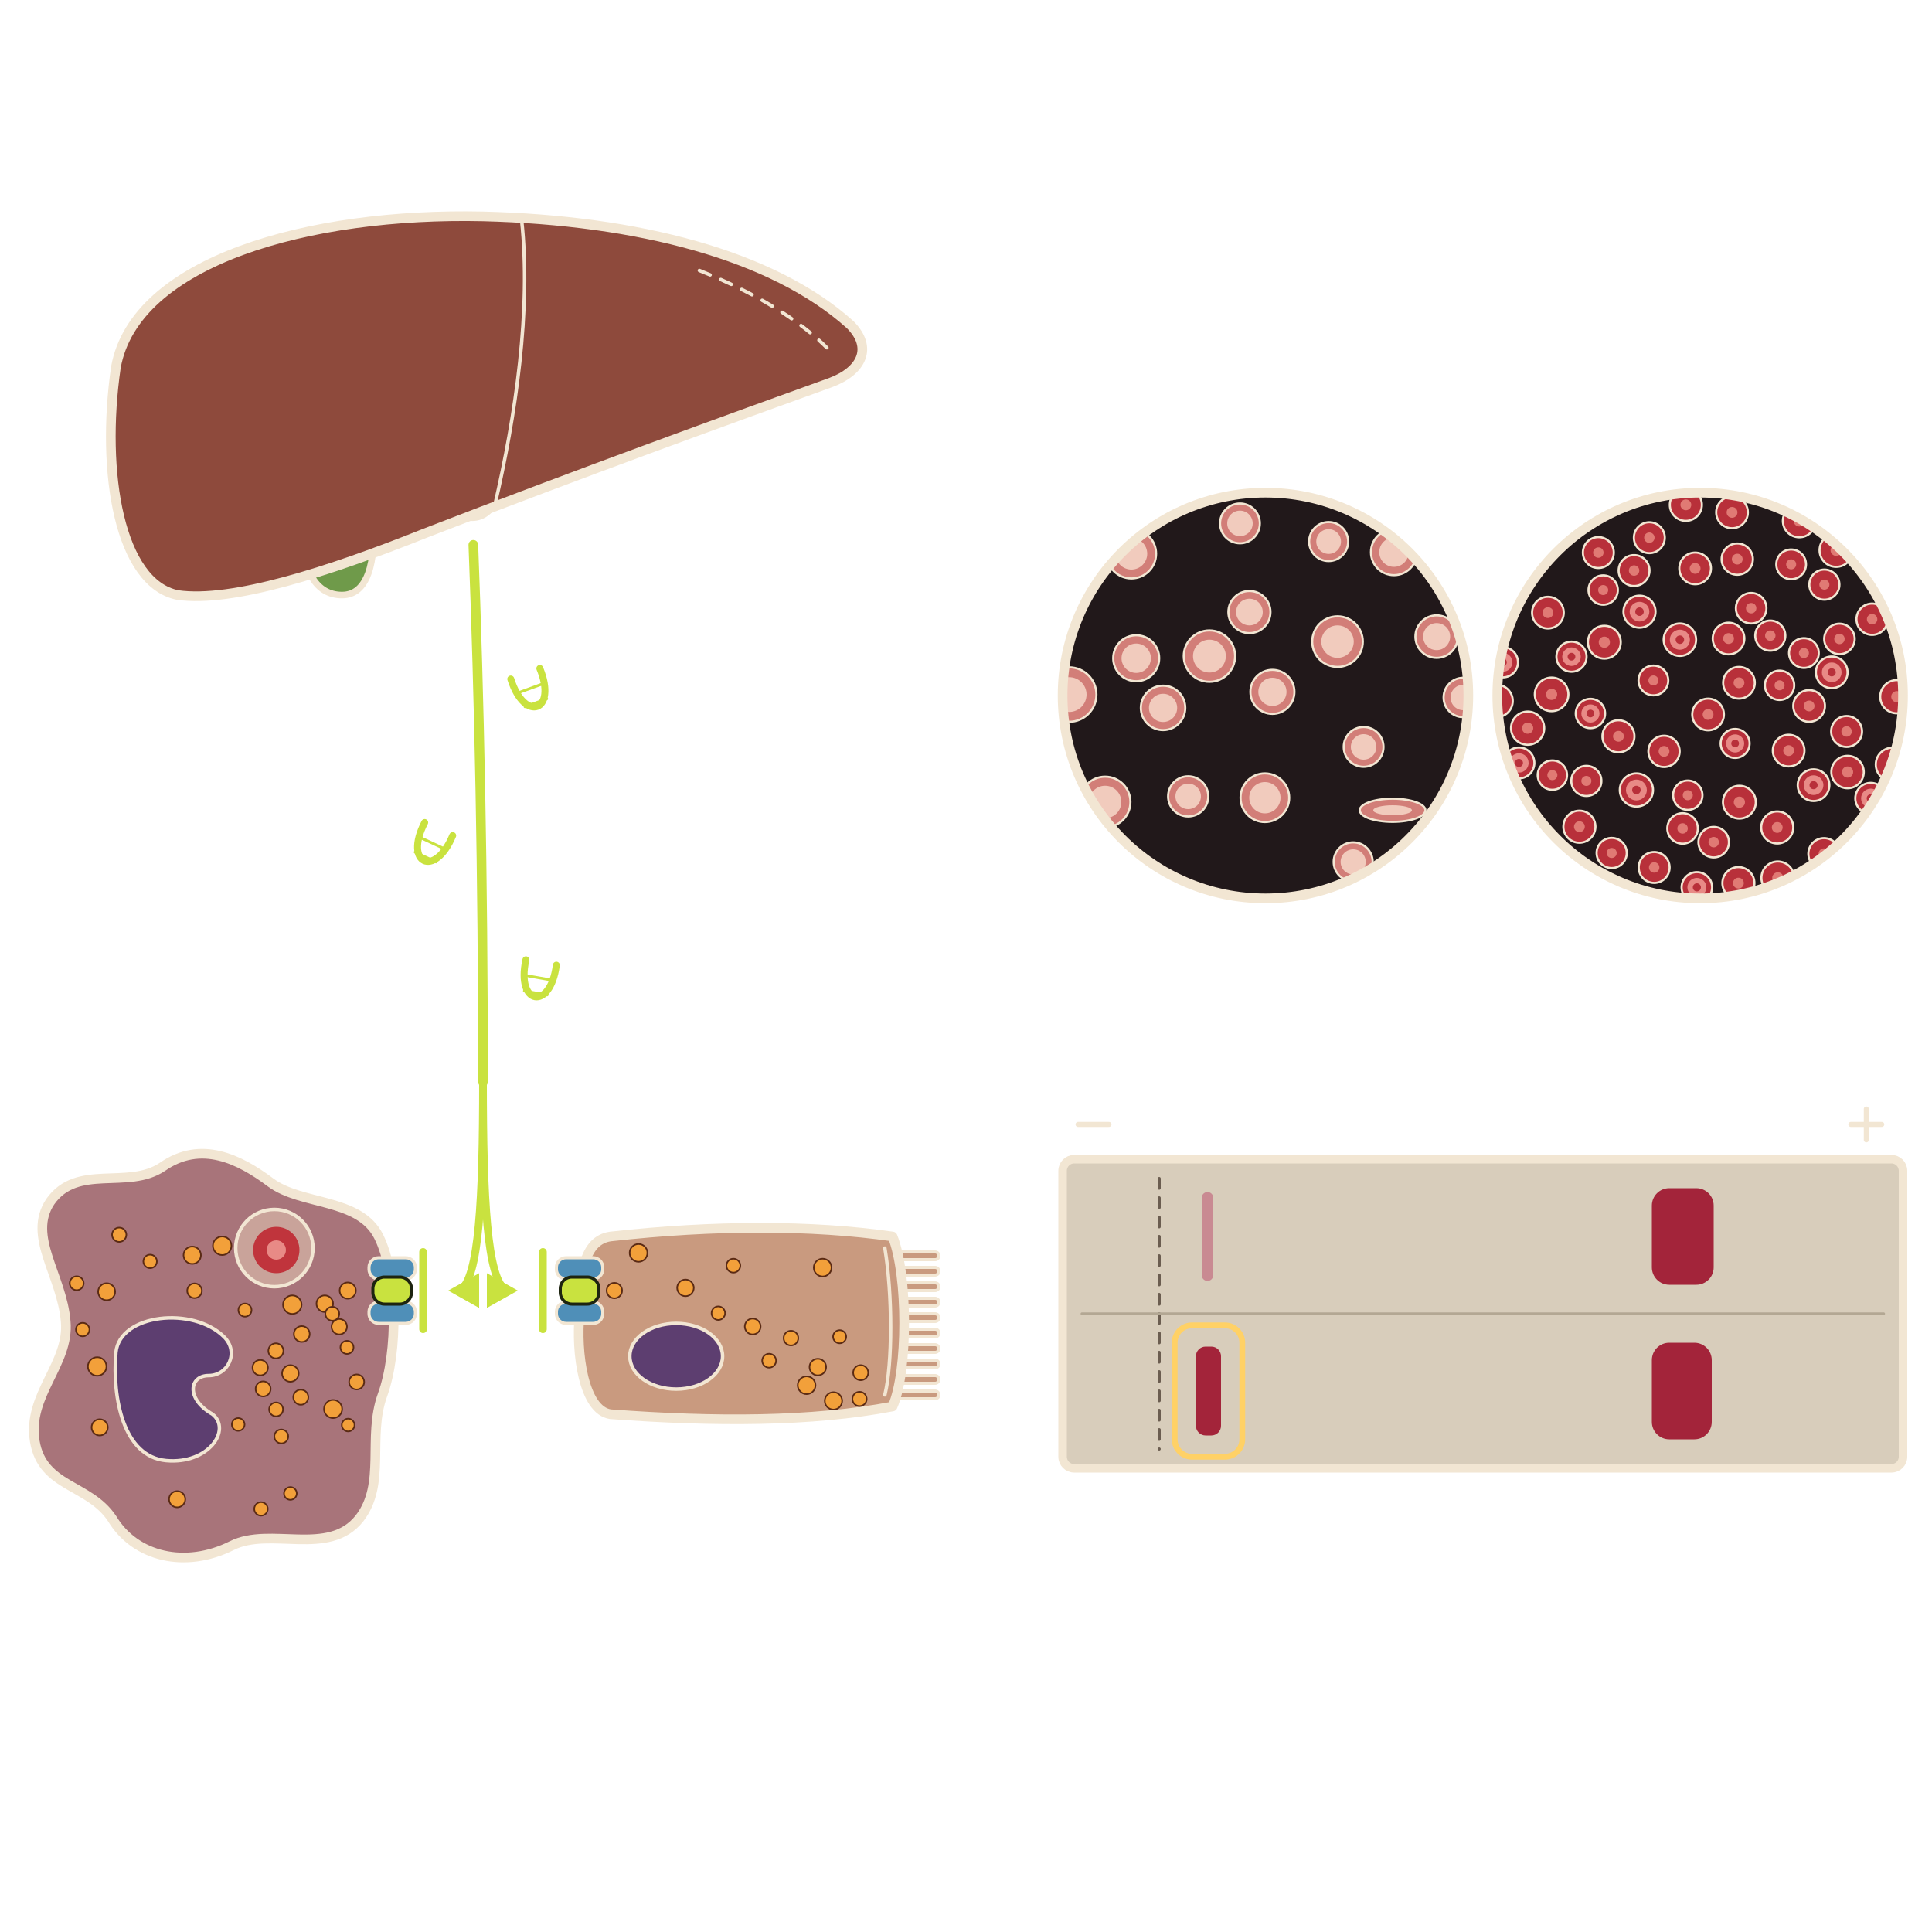
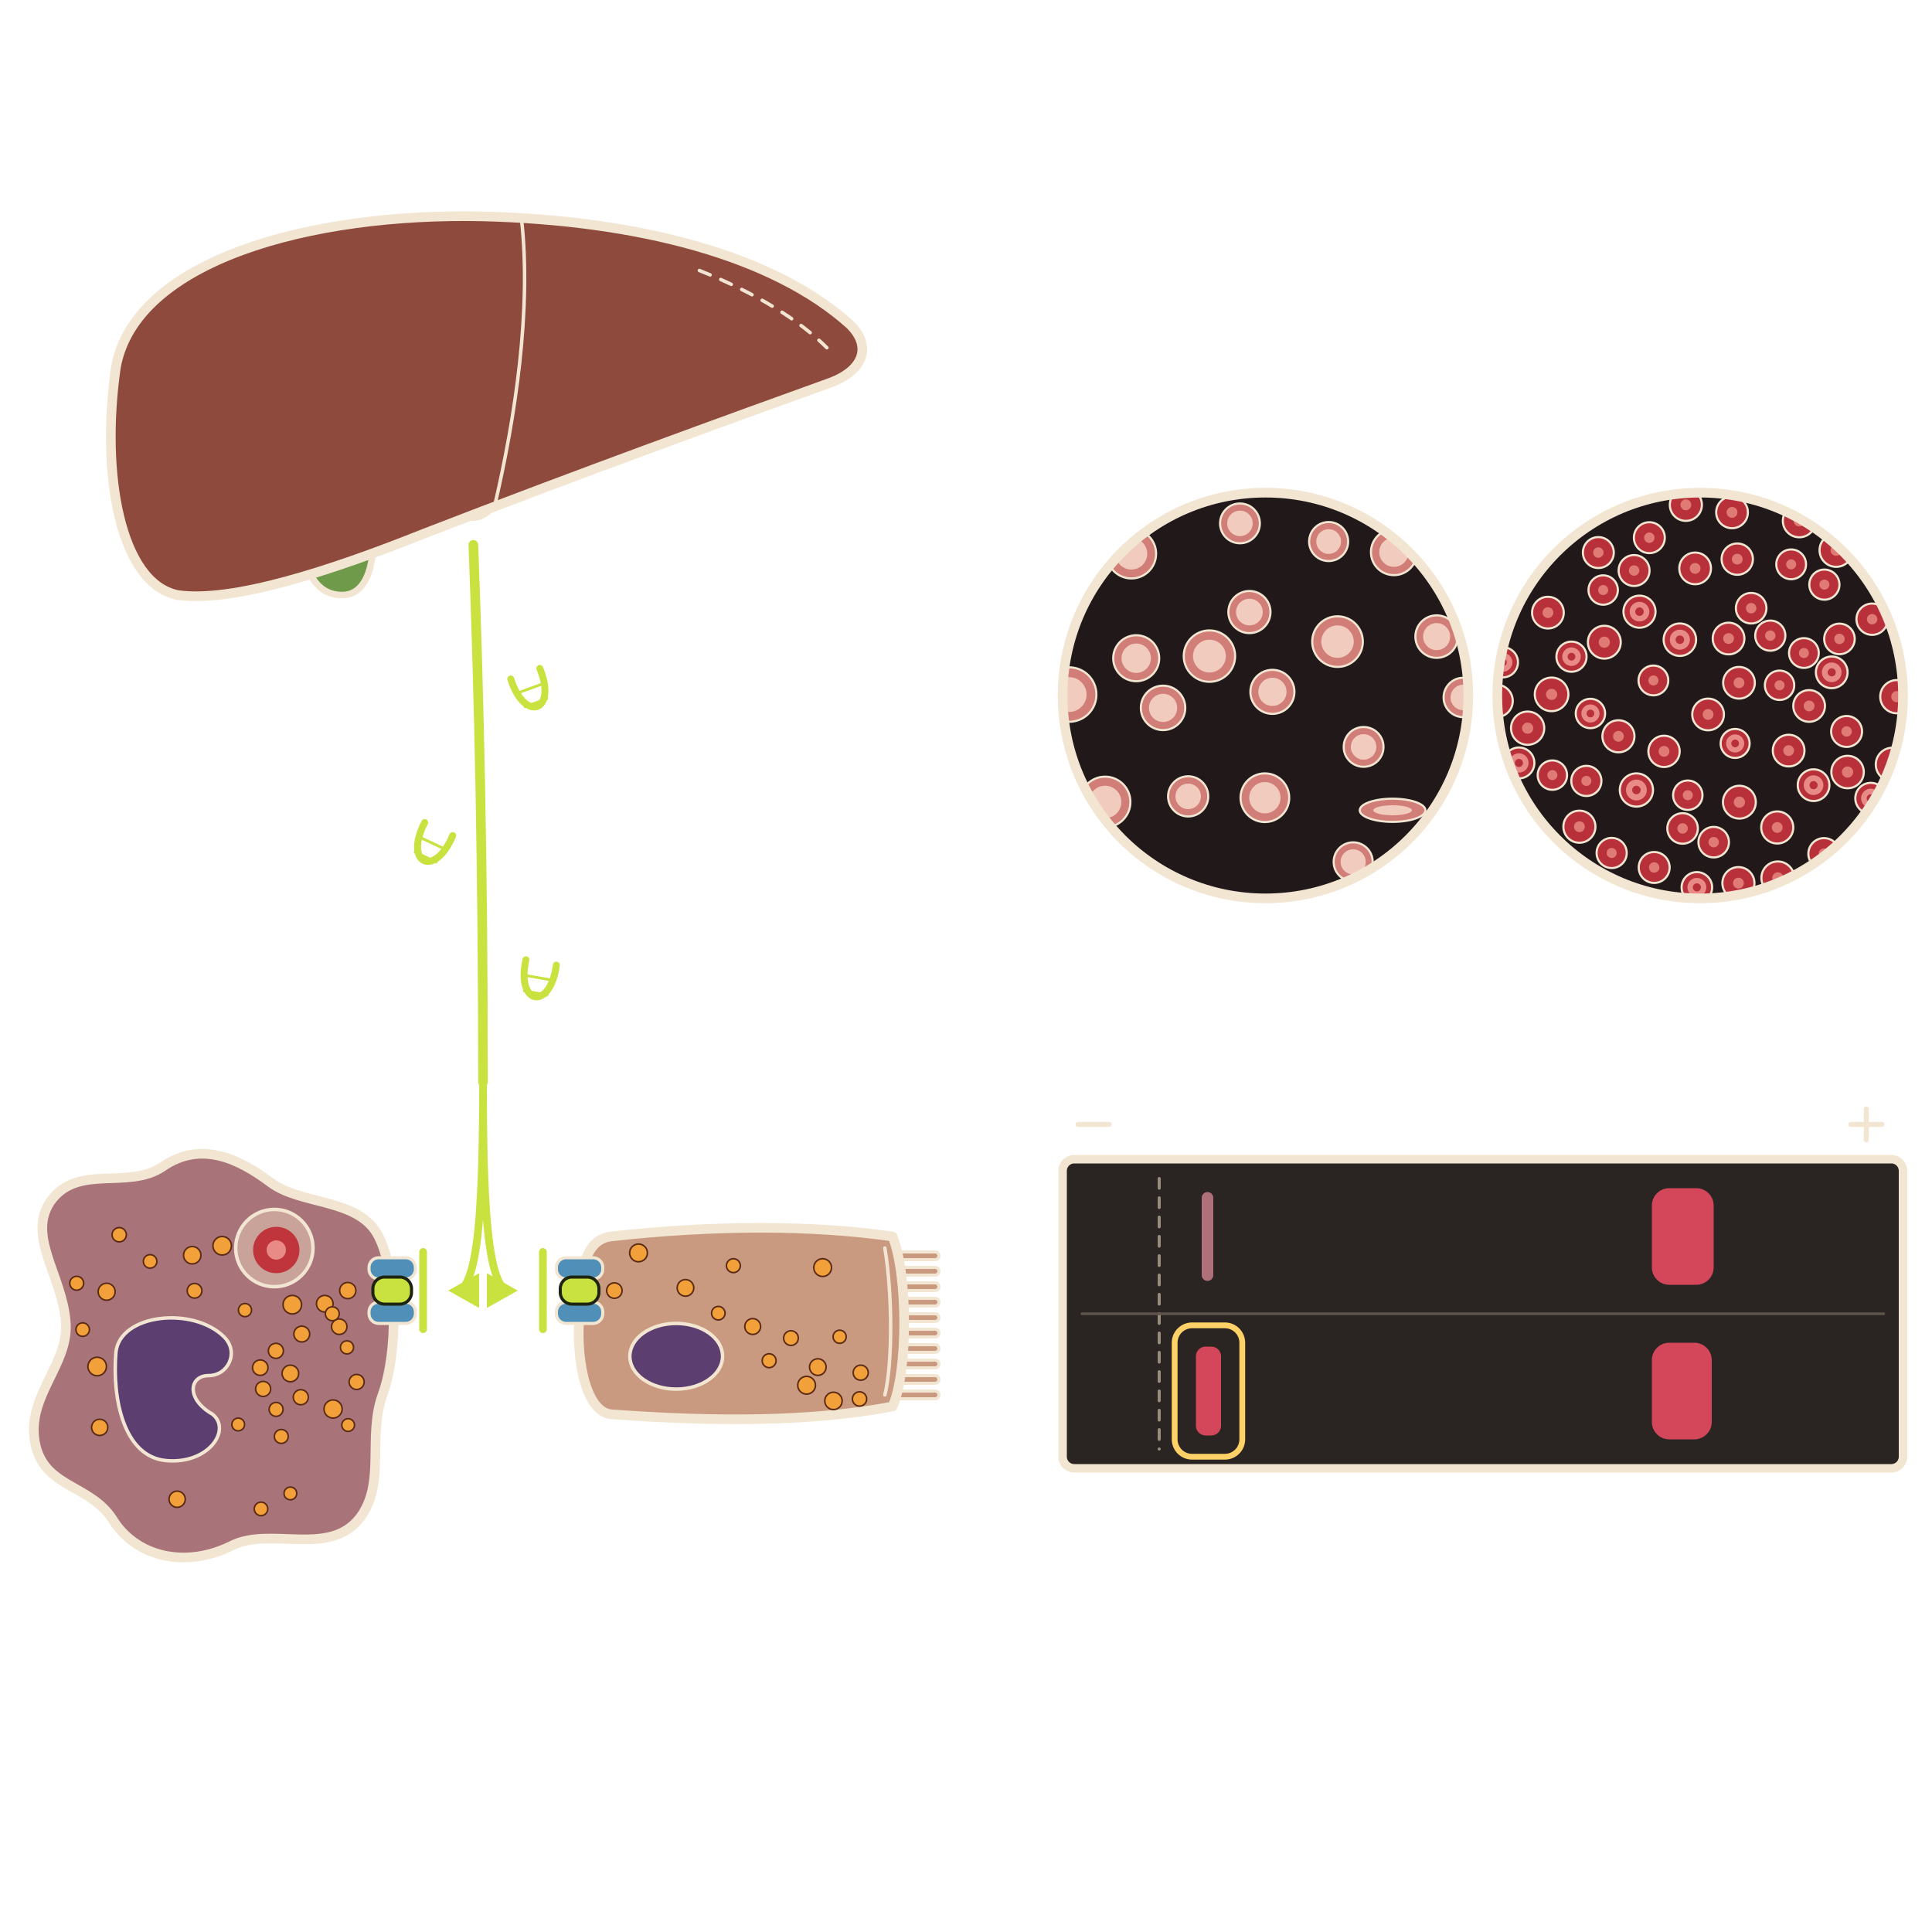
<svg xmlns="http://www.w3.org/2000/svg" viewBox="0 0 1000 1000">
  <defs>
    <clipPath id="cf-ida">
      <circle cx="655" cy="360" r="105" />
    </clipPath>
    <clipPath id="cf-thal">
      <circle cx="880" cy="360" r="105" />
    </clipPath>
  </defs>
  <g id="liver" stroke-linejoin="round" stroke-linecap="round">
    <path d="M156,272C156,296 164,308 177,308C190,308 195,292 193,266Z" fill="#6f9a4a" stroke="#f2e6d3" stroke-width="3.4" />
    <path d="M60,190C70,135 160,110 250,112C330,114 400,132 440,168C452,180 446,192 430,198C380,216 300,245 220,276C170,296 120,312 92,308C62,302 52,245 60,190Z" fill="#8e4a3c" stroke="#f2e6d3" stroke-width="5" />
    <path d="M270,114C275,160 267,215 256,262" fill="none" stroke="#f2e6d3" stroke-width="1.8" />
    <path d="M256,262C252,268 246,270 240,268" fill="none" stroke="#f2e6d3" stroke-width="1.8" />
    <path d="M362,140C392,152 414,166 428,180" fill="none" stroke="#f2e6d3" stroke-width="1.8" stroke-dasharray="6 6" />
  </g>
  <g id="macro" stroke-linejoin="round">
    <path d="M196,640C206,660 206,700 198,722C190,744 200,768 186,786C170,806 140,790 120,800C96,812 70,806 58,786C46,768 22,770 18,746C14,722 36,706 34,684C32,660 14,640 26,622C40,602 66,616 84,604C104,590 124,600 140,612C156,624 186,620 196,640Z" fill="#a8747a" stroke="#f2e6d3" stroke-width="5" />
    <path d="M60,700C62,680 100,676 116,692C124,700 118,712 108,712C98,712 96,724 110,732C120,740 108,758 86,756C64,754 58,724 60,700Z" fill="#5d3e70" stroke="#f2e6d3" stroke-width="1.8" />
    <circle cx="142" cy="646" r="20" fill="#c9a39a" stroke="#f2e6d3" stroke-width="1.8" />
    <circle cx="143" cy="647" r="12" fill="#c0343c" />
    <circle cx="143" cy="647" r="5" fill="#e88a86" />
    <g fill="#f2a03a" stroke="#5a2a14" stroke-width="0.8">
      <circle cx="77.7" cy="652.9" r="3.5" />
      <circle cx="150.3" cy="710.9" r="4.3" />
      <circle cx="142.9" cy="729.5" r="3.6" />
      <circle cx="142.8" cy="699.2" r="3.9" />
      <circle cx="50.3" cy="707.3" r="4.8" />
      <circle cx="136.2" cy="718.9" r="3.9" />
      <circle cx="168.1" cy="674.8" r="4.3" />
      <circle cx="55.2" cy="668.6" r="4.4" />
      <circle cx="100.7" cy="668.1" r="3.8" />
      <circle cx="184.6" cy="715.3" r="3.9" />
      <circle cx="150.3" cy="773" r="3.3" />
      <circle cx="39.7" cy="664.2" r="3.6" />
      <circle cx="99.5" cy="649.7" r="4.5" />
      <circle cx="115" cy="644.8" r="4.8" />
      <circle cx="179.6" cy="697.4" r="3.4" />
      <circle cx="172.4" cy="729.3" r="4.7" />
      <circle cx="134.7" cy="707.9" r="4" />
      <circle cx="126.8" cy="678.1" r="3.4" />
      <circle cx="42.8" cy="688.2" r="3.5" />
      <circle cx="91.7" cy="776" r="4.2" />
      <circle cx="135.1" cy="781" r="3.5" />
      <circle cx="123.3" cy="737.3" r="3.3" />
      <circle cx="145.6" cy="743.5" r="3.6" />
      <circle cx="51.6" cy="738.8" r="4.2" />
      <circle cx="156.2" cy="690.5" r="4.1" />
      <circle cx="175.6" cy="686.7" r="4" />
      <circle cx="151.3" cy="675.3" r="4.8" />
      <circle cx="180.2" cy="737.6" r="3.3" />
      <circle cx="155.7" cy="723.2" r="3.9" />
      <circle cx="61.7" cy="639.1" r="3.7" />
      <circle cx="180" cy="668" r="4.2" />
      <circle cx="172" cy="680" r="3.6" />
    </g>
    <g fill="#4f8fb8" stroke="#f2e6d3" stroke-width="1.6">
      <rect x="191" y="651" width="24" height="11" rx="5" />
      <rect x="191" y="674" width="24" height="11" rx="5" />
    </g>
  </g>
  <g id="gut" stroke-linejoin="round" stroke-linecap="round">
    <path d="M464,650L484,650M464,658L484,658M464,666L484,666M464,674L484,674M464,682L484,682M464,690L484,690M464,698L484,698M464,706L484,706M464,714L484,714M464,722L484,722" fill="none" stroke="#f2e6d3" stroke-width="5.6" />
    <path d="M464,650L484,650M464,658L484,658M464,666L484,666M464,674L484,674M464,682L484,682M464,690L484,690M464,698L484,698M464,706L484,706M464,714L484,714M464,722L484,722" fill="none" stroke="#c99a7f" stroke-width="2.4" />
    <path d="M316,640C370,634 420,634 462,640C470,660 470,710 462,728C420,736 370,736 316,732C302,730 298,700 300,680C300,660 302,642 316,640Z" fill="#c99a7f" stroke="#f2e6d3" stroke-width="5" />
    <path d="M458,646C462,670 462,706 458,722" fill="none" stroke="#f2e6d3" stroke-width="1.8" />
    <ellipse cx="350" cy="702" rx="24" ry="17" fill="#5d3e70" stroke="#f2e6d3" stroke-width="1.8" />
    <g fill="#f2a03a" stroke="#5a2a14" stroke-width="0.8">
      <circle cx="330.5" cy="648.5" r="4.6" />
      <circle cx="379.6" cy="655.1" r="3.6" />
      <circle cx="423.3" cy="707.6" r="4.3" />
      <circle cx="445.5" cy="710.5" r="3.9" />
      <circle cx="409.4" cy="692.6" r="3.8" />
      <circle cx="371.8" cy="679.7" r="3.5" />
      <circle cx="389.6" cy="686.6" r="4.1" />
      <circle cx="398.1" cy="704.3" r="3.6" />
      <circle cx="417.5" cy="717" r="4.6" />
      <circle cx="431.4" cy="725.1" r="4.5" />
      <circle cx="444.9" cy="724.1" r="3.7" />
      <circle cx="354.8" cy="666.6" r="4.3" />
      <circle cx="425.8" cy="656.1" r="4.6" />
      <circle cx="434.6" cy="691.9" r="3.4" />
      <circle cx="318" cy="668" r="4" />
    </g>
    <g fill="#4f8fb8" stroke="#f2e6d3" stroke-width="1.6">
      <rect x="288" y="651" width="24" height="11" rx="5" />
      <rect x="288" y="674" width="24" height="11" rx="5" />
    </g>
  </g>
  <g id="hep" stroke-linecap="round">
    <path d="M245,282C248,360 250,450 250,560" fill="none" stroke="#c9e23f" stroke-width="5" />
    <path d="M250,560C250,620 248,662 238,668M250,560C250,620 252,662 262,668" fill="none" stroke="#c9e23f" stroke-width="4" />
    <path d="M232,668L248,677L248,659Z" fill="#c9e23f" stroke="none" />
    <path d="M268,668L252,659L252,677Z" fill="#c9e23f" stroke="none" />
    <g transform="translate(276 360) rotate(-20)">
      <path d="M-8,-12C-9,12 9,12 8,-12" fill="none" stroke="#c9e23f" stroke-width="3.6" />
      <path d="M-7,-4L7,-4M-6,4L6,4" stroke="#c9e23f" stroke-width="1.4" />
    </g>
    <g transform="translate(222 440) rotate(25)">
      <path d="M-8,-12C-9,12 9,12 8,-12" fill="none" stroke="#c9e23f" stroke-width="3.6" />
      <path d="M-7,-4L7,-4M-6,4L6,4" stroke="#c9e23f" stroke-width="1.4" />
    </g>
    <g transform="translate(278 510) rotate(10)">
      <path d="M-8,-12C-9,12 9,12 8,-12" fill="none" stroke="#c9e23f" stroke-width="3.6" />
      <path d="M-7,-4L7,-4M-6,4L6,4" stroke="#c9e23f" stroke-width="1.4" />
    </g>
  </g>
  <g id="lock" stroke-linecap="round">
    <rect x="193" y="661" width="20" height="14" rx="6" fill="#c9e23f" stroke="#1d2410" stroke-width="1.6" />
    <path d="M219,648L219,688" stroke="#c9e23f" stroke-width="4" />
    <rect x="290" y="661" width="20" height="14" rx="6" fill="#c9e23f" stroke="#1d2410" stroke-width="1.6" />
    <path d="M281,648L281,688" stroke="#c9e23f" stroke-width="4" />
  </g>
  <g id="smear_ida">
    <circle cx="655" cy="360" r="105" fill="#21181a" />
    <g clip-path="url(#cf-ida)" stroke="#f2e6d3" stroke-width="1.1">
      <circle cx="658.6" cy="358.1" r="11.4" fill="#d27e78" />
      <circle cx="658.6" cy="358.1" r="7.3" fill="#f1cbbd" stroke="none" />
      <circle cx="692.3" cy="332.1" r="13.1" fill="#d27e78" />
      <circle cx="692.3" cy="332.1" r="8.4" fill="#f1cbbd" stroke="none" />
      <circle cx="743.6" cy="329.5" r="11" fill="#d27e78" />
      <circle cx="743.6" cy="329.5" r="7" fill="#f1cbbd" stroke="none" />
      <g transform="rotate(180 720.8 419.4)">
        <ellipse cx="720.8" cy="419.4" rx="17" ry="6" fill="#d27e78" />
        <ellipse cx="720.8" cy="419.4" rx="10" ry="2.6" fill="#f1cbbd" stroke="none" />
      </g>
      <circle cx="687.7" cy="280.3" r="10.1" fill="#d27e78" />
      <circle cx="687.7" cy="280.3" r="6.4" fill="#f1cbbd" stroke="none" />
      <circle cx="626" cy="339.6" r="13.3" fill="#d27e78" />
      <circle cx="626" cy="339.6" r="8.5" fill="#f1cbbd" stroke="none" />
      <circle cx="654.7" cy="412.9" r="12.6" fill="#d27e78" />
      <circle cx="654.7" cy="412.9" r="8.1" fill="#f1cbbd" stroke="none" />
      <circle cx="585.6" cy="286.6" r="12.8" fill="#d27e78" />
      <circle cx="585.6" cy="286.6" r="8.2" fill="#f1cbbd" stroke="none" />
      <circle cx="572" cy="415.1" r="13.1" fill="#d27e78" />
      <circle cx="572" cy="415.1" r="8.4" fill="#f1cbbd" stroke="none" />
      <circle cx="553.4" cy="359.5" r="14.1" fill="#d27e78" />
      <circle cx="553.4" cy="359.5" r="9" fill="#f1cbbd" stroke="none" />
      <circle cx="721.5" cy="285.8" r="11.9" fill="#d27e78" />
      <circle cx="721.5" cy="285.8" r="7.6" fill="#f1cbbd" stroke="none" />
      <circle cx="646.7" cy="316.8" r="10.9" fill="#d27e78" />
      <circle cx="646.7" cy="316.8" r="6.9" fill="#f1cbbd" stroke="none" />
      <circle cx="705.8" cy="386.6" r="10.3" fill="#d27e78" />
      <circle cx="705.8" cy="386.6" r="6.6" fill="#f1cbbd" stroke="none" />
      <circle cx="602" cy="366.4" r="11.5" fill="#d27e78" />
      <circle cx="602" cy="366.4" r="7.3" fill="#f1cbbd" stroke="none" />
      <circle cx="641.8" cy="270.9" r="10.3" fill="#d27e78" />
      <circle cx="641.8" cy="270.9" r="6.6" fill="#f1cbbd" stroke="none" />
      <circle cx="588.1" cy="340.7" r="11.9" fill="#d27e78" />
      <circle cx="588.1" cy="340.7" r="7.6" fill="#f1cbbd" stroke="none" />
      <circle cx="615" cy="412.2" r="10.4" fill="#d27e78" />
      <circle cx="615" cy="412.2" r="6.6" fill="#f1cbbd" stroke="none" />
      <circle cx="757.4" cy="361" r="10.2" fill="#d27e78" />
      <circle cx="757.4" cy="361" r="6.6" fill="#f1cbbd" stroke="none" />
      <circle cx="700.4" cy="446.1" r="10.1" fill="#d27e78" />
      <circle cx="700.4" cy="446.1" r="6.5" fill="#f1cbbd" stroke="none" />
    </g>
    <circle cx="655" cy="360" r="105" fill="none" stroke="#f2e6d3" stroke-width="5" />
  </g>
  <g id="smear_thal">
    <circle cx="880" cy="360" r="105" fill="#21181a" />
    <g clip-path="url(#cf-thal)" stroke="#f2e6d3" stroke-width="1.1">
      <circle cx="900.1" cy="353.4" r="8.2" fill="#b8303a" />
      <circle cx="900.1" cy="353.4" r="2.8" fill="#e07a74" stroke="none" />
      <circle cx="817.5" cy="427.9" r="8.3" fill="#b8303a" />
      <circle cx="817.5" cy="427.9" r="2.8" fill="#e07a74" stroke="none" />
      <circle cx="786.2" cy="394.9" r="8" fill="#b8303a" />
      <circle cx="786.2" cy="394.9" r="5" fill="#e88a86" stroke="none" />
      <circle cx="786.2" cy="394.9" r="2.1" fill="#b8303a" stroke="none" />
      <circle cx="899.2" cy="289.4" r="8.1" fill="#b8303a" />
      <circle cx="899.2" cy="289.4" r="2.8" fill="#e07a74" stroke="none" />
      <circle cx="950.4" cy="284.8" r="8.6" fill="#b8303a" />
      <circle cx="950.4" cy="284.8" r="2.9" fill="#e07a74" stroke="none" />
      <circle cx="853.7" cy="278.3" r="8" fill="#b8303a" />
      <circle cx="853.7" cy="278.3" r="2.7" fill="#e07a74" stroke="none" />
      <circle cx="827.3" cy="286" r="8" fill="#b8303a" />
      <circle cx="827.3" cy="286" r="2.7" fill="#e07a74" stroke="none" />
      <circle cx="869.5" cy="331.1" r="8.4" fill="#b8303a" />
      <circle cx="869.5" cy="331.1" r="5.2" fill="#e88a86" stroke="none" />
      <circle cx="869.5" cy="331.1" r="2.2" fill="#b8303a" stroke="none" />
      <circle cx="861.3" cy="388.9" r="8.1" fill="#b8303a" />
      <circle cx="861.3" cy="388.9" r="2.8" fill="#e07a74" stroke="none" />
      <circle cx="774.6" cy="362.8" r="8.4" fill="#b8303a" />
      <circle cx="774.6" cy="362.8" r="2.9" fill="#e07a74" stroke="none" />
      <circle cx="936.4" cy="365.4" r="8.2" fill="#b8303a" />
      <circle cx="936.4" cy="365.4" r="2.8" fill="#e07a74" stroke="none" />
      <circle cx="955.8" cy="378.6" r="8" fill="#b8303a" />
      <circle cx="955.8" cy="378.6" r="2.7" fill="#e07a74" stroke="none" />
      <circle cx="968.3" cy="413.2" r="8" fill="#b8303a" />
      <circle cx="968.3" cy="413.2" r="5" fill="#e88a86" stroke="none" />
      <circle cx="968.3" cy="413.2" r="2.1" fill="#b8303a" stroke="none" />
      <circle cx="803.5" cy="401.2" r="7.6" fill="#b8303a" />
      <circle cx="803.5" cy="401.2" r="2.6" fill="#e07a74" stroke="none" />
      <circle cx="906.4" cy="314.8" r="7.9" fill="#b8303a" />
      <circle cx="906.4" cy="314.8" r="2.7" fill="#e07a74" stroke="none" />
      <circle cx="900.3" cy="415.2" r="8.5" fill="#b8303a" />
      <circle cx="900.3" cy="415.2" r="2.9" fill="#e07a74" stroke="none" />
      <circle cx="877.4" cy="294.2" r="8.2" fill="#b8303a" />
      <circle cx="877.4" cy="294.2" r="2.8" fill="#e07a74" stroke="none" />
      <circle cx="847" cy="408.9" r="8.6" fill="#b8303a" />
      <circle cx="847" cy="408.9" r="5.4" fill="#e88a86" stroke="none" />
      <circle cx="847" cy="408.9" r="2.2" fill="#b8303a" stroke="none" />
      <circle cx="855.8" cy="352.2" r="7.7" fill="#b8303a" />
      <circle cx="855.8" cy="352.2" r="2.6" fill="#e07a74" stroke="none" />
      <circle cx="969" cy="320.5" r="8.1" fill="#b8303a" />
      <circle cx="969" cy="320.5" r="2.7" fill="#e07a74" stroke="none" />
      <circle cx="896.5" cy="265.2" r="8.2" fill="#b8303a" />
      <circle cx="896.5" cy="265.2" r="2.8" fill="#e07a74" stroke="none" />
      <circle cx="830.4" cy="332.4" r="8.5" fill="#b8303a" />
      <circle cx="830.4" cy="332.4" r="2.9" fill="#e07a74" stroke="none" />
      <circle cx="948.1" cy="348" r="8.2" fill="#b8303a" />
      <circle cx="948.1" cy="348" r="5.1" fill="#e88a86" stroke="none" />
      <circle cx="948.1" cy="348" r="2.1" fill="#b8303a" stroke="none" />
      <circle cx="933.7" cy="338" r="7.7" fill="#b8303a" />
      <circle cx="933.7" cy="338" r="2.6" fill="#e07a74" stroke="none" />
      <circle cx="872.6" cy="261.3" r="8.3" fill="#b8303a" />
      <circle cx="872.6" cy="261.3" r="2.8" fill="#e07a74" stroke="none" />
      <circle cx="803.1" cy="359.4" r="8.7" fill="#b8303a" />
      <circle cx="803.1" cy="359.4" r="2.9" fill="#e07a74" stroke="none" />
      <circle cx="919.9" cy="428.3" r="8.3" fill="#b8303a" />
      <circle cx="919.9" cy="428.3" r="2.8" fill="#e07a74" stroke="none" />
      <circle cx="777.9" cy="342.8" r="7.8" fill="#b8303a" />
      <circle cx="777.9" cy="342.8" r="4.9" fill="#e88a86" stroke="none" />
      <circle cx="777.9" cy="342.8" r="2" fill="#b8303a" stroke="none" />
      <circle cx="870.9" cy="428.8" r="7.9" fill="#b8303a" />
      <circle cx="870.9" cy="428.8" r="2.7" fill="#e07a74" stroke="none" />
      <circle cx="920.2" cy="454.4" r="8.5" fill="#b8303a" />
      <circle cx="920.2" cy="454.4" r="2.9" fill="#e07a74" stroke="none" />
      <circle cx="834.2" cy="441.5" r="7.8" fill="#b8303a" />
      <circle cx="834.2" cy="441.5" r="2.6" fill="#e07a74" stroke="none" />
      <circle cx="944.3" cy="302.6" r="7.8" fill="#b8303a" />
      <circle cx="944.3" cy="302.6" r="2.6" fill="#e07a74" stroke="none" />
      <circle cx="878.3" cy="459.3" r="7.9" fill="#b8303a" />
      <circle cx="878.3" cy="459.3" r="4.9" fill="#e88a86" stroke="none" />
      <circle cx="878.3" cy="459.3" r="2.1" fill="#b8303a" stroke="none" />
      <circle cx="944.1" cy="441.9" r="8.1" fill="#b8303a" />
      <circle cx="944.1" cy="441.9" r="2.8" fill="#e07a74" stroke="none" />
      <circle cx="790.7" cy="376.9" r="8.6" fill="#b8303a" />
      <circle cx="790.7" cy="376.9" r="2.9" fill="#e07a74" stroke="none" />
      <circle cx="899.8" cy="457.1" r="8.3" fill="#b8303a" />
      <circle cx="899.8" cy="457.1" r="2.8" fill="#e07a74" stroke="none" />
      <circle cx="884.1" cy="369.8" r="8.2" fill="#b8303a" />
      <circle cx="884.1" cy="369.8" r="2.8" fill="#e07a74" stroke="none" />
      <circle cx="898.1" cy="384.8" r="7.5" fill="#b8303a" />
      <circle cx="898.1" cy="384.8" r="4.7" fill="#e88a86" stroke="none" />
      <circle cx="898.1" cy="384.8" r="2" fill="#b8303a" stroke="none" />
      <circle cx="925.8" cy="388.5" r="8.2" fill="#b8303a" />
      <circle cx="925.8" cy="388.5" r="2.8" fill="#e07a74" stroke="none" />
      <circle cx="887" cy="435.9" r="7.9" fill="#b8303a" />
      <circle cx="887" cy="435.9" r="2.7" fill="#e07a74" stroke="none" />
      <circle cx="979.6" cy="395.7" r="8.7" fill="#b8303a" />
      <circle cx="979.6" cy="395.7" r="3" fill="#e07a74" stroke="none" />
      <circle cx="894.7" cy="330.5" r="8.2" fill="#b8303a" />
      <circle cx="894.7" cy="330.5" r="2.8" fill="#e07a74" stroke="none" />
      <circle cx="823.2" cy="369.3" r="7.6" fill="#b8303a" />
      <circle cx="823.2" cy="369.3" r="4.7" fill="#e88a86" stroke="none" />
      <circle cx="823.2" cy="369.3" r="2" fill="#b8303a" stroke="none" />
      <circle cx="821.1" cy="404.2" r="7.8" fill="#b8303a" />
      <circle cx="821.1" cy="404.2" r="2.6" fill="#e07a74" stroke="none" />
      <circle cx="845.8" cy="295.3" r="8" fill="#b8303a" />
      <circle cx="845.8" cy="295.3" r="2.7" fill="#e07a74" stroke="none" />
      <circle cx="829.8" cy="305.4" r="7.6" fill="#b8303a" />
      <circle cx="829.8" cy="305.4" r="2.6" fill="#e07a74" stroke="none" />
      <circle cx="952.1" cy="330.7" r="7.9" fill="#b8303a" />
      <circle cx="952.1" cy="330.7" r="2.7" fill="#e07a74" stroke="none" />
      <circle cx="848.6" cy="316.6" r="8.3" fill="#b8303a" />
      <circle cx="848.6" cy="316.6" r="5.1" fill="#e88a86" stroke="none" />
      <circle cx="848.6" cy="316.6" r="2.2" fill="#b8303a" stroke="none" />
      <circle cx="981.8" cy="360.6" r="8.6" fill="#b8303a" />
      <circle cx="981.8" cy="360.6" r="2.9" fill="#e07a74" stroke="none" />
      <circle cx="927.1" cy="292.1" r="7.7" fill="#b8303a" />
      <circle cx="927.1" cy="292.1" r="2.6" fill="#e07a74" stroke="none" />
      <circle cx="956.3" cy="399.6" r="8.4" fill="#b8303a" />
      <circle cx="956.3" cy="399.6" r="2.9" fill="#e07a74" stroke="none" />
      <circle cx="873.6" cy="411.6" r="7.6" fill="#b8303a" />
      <circle cx="873.6" cy="411.6" r="2.6" fill="#e07a74" stroke="none" />
      <circle cx="813.4" cy="339.9" r="7.8" fill="#b8303a" />
      <circle cx="813.4" cy="339.9" r="4.8" fill="#e88a86" stroke="none" />
      <circle cx="813.4" cy="339.9" r="2" fill="#b8303a" stroke="none" />
      <circle cx="916.3" cy="329" r="7.8" fill="#b8303a" />
      <circle cx="916.3" cy="329" r="2.7" fill="#e07a74" stroke="none" />
      <circle cx="921.1" cy="354.7" r="7.6" fill="#b8303a" />
      <circle cx="921.1" cy="354.7" r="2.6" fill="#e07a74" stroke="none" />
      <circle cx="837.7" cy="381.1" r="8.3" fill="#b8303a" />
      <circle cx="837.7" cy="381.1" r="2.8" fill="#e07a74" stroke="none" />
      <circle cx="801.2" cy="317.1" r="8.2" fill="#b8303a" />
      <circle cx="801.2" cy="317.1" r="2.8" fill="#e07a74" stroke="none" />
      <circle cx="938.7" cy="406.4" r="8.2" fill="#b8303a" />
      <circle cx="938.7" cy="406.4" r="5.1" fill="#e88a86" stroke="none" />
      <circle cx="938.7" cy="406.4" r="2.1" fill="#b8303a" stroke="none" />
      <circle cx="856.2" cy="449" r="8" fill="#b8303a" />
      <circle cx="856.2" cy="449" r="2.7" fill="#e07a74" stroke="none" />
      <circle cx="931.3" cy="269.6" r="8.5" fill="#b8303a" />
      <circle cx="931.3" cy="269.6" r="2.9" fill="#e07a74" stroke="none" />
    </g>
    <circle cx="880" cy="360" r="105" fill="none" stroke="#f2e6d3" stroke-width="5" />
  </g>
  <g id="ep" stroke-linecap="round">
-     <rect x="550" y="600" width="435" height="160" rx="6" fill="#d8cdbb" stroke="#f2e6d3" stroke-width="4.4" />
-     <path d="M600,610L600,750" stroke="#6b5d50" stroke-width="1.6" stroke-dasharray="5 5" />
-     <path d="M560,680L975,680" stroke="#b3a793" stroke-width="1.4" />
+     <rect x="550" y="600" width="435" height="160" rx="6" fill="#2a2522" stroke="#f2e6d3" stroke-width="4.4" />
+     <path d="M600,610L600,750" stroke="#9a8c7c" stroke-width="1.6" stroke-dasharray="5 5" />
+     <path d="M560,680L975,680" stroke="#5e544b" stroke-width="1.4" />
    <path d="M558,582L574,582M958,582L974,582M966,574L966,590" stroke="#f2e6d3" stroke-width="2.6" />
-     <rect x="622" y="617" width="6" height="46" rx="3" fill="#c98a92" />
-     <rect x="855" y="615" width="32" height="50" rx="9" fill="#a3243a" />
-     <rect x="855" y="695" width="31" height="50" rx="9" fill="#a3243a" />
+     <rect x="622" y="617" width="6" height="46" rx="3" fill="#b0707a" />
+     <rect x="855" y="615" width="32" height="50" rx="9" fill="#d4465a" />
+     <rect x="855" y="695" width="31" height="50" rx="9" fill="#d4465a" />
  </g>
  <g id="a2">
-     <rect x="619" y="697" width="13" height="46" rx="5" fill="#a3243a" />
+     <rect x="619" y="697" width="13" height="46" rx="5" fill="#d4465a" />
    <rect x="608" y="686" width="35" height="68" rx="9" fill="none" stroke="#ffd166" stroke-width="3" />
  </g>
  <circle id="a_liver" cx="300" cy="118" r="0" />
  <circle id="a_hep" cx="264" cy="430" r="0" />
  <circle id="a_macro" cx="60" cy="800" r="0" />
  <circle id="a_gut" cx="420" cy="736" r="0" />
  <circle id="a_lock" cx="250" cy="690" r="0" />
  <circle id="a_lock_macro" cx="203" cy="668" r="0" />
  <circle id="a_lock_gut" cx="300" cy="668" r="0" />
  <circle id="a_iron" cx="150" cy="745" r="0" />
  <circle id="a_ida" cx="655" cy="255" r="0" />
  <circle id="a_thal" cx="880" cy="255" r="0" />
  <circle id="a_target" cx="869.5" cy="331.1" r="0" />
  <circle id="a_ep" cx="767" cy="760" r="0" />
  <circle id="a_a2" cx="625" cy="754" r="0" />
  <circle id="a_lane_norm" cx="550" cy="640" r="0" />
  <circle id="a_lane_carrier" cx="550" cy="720" r="0" />
  <circle id="g_hep" cx="245" cy="282" r="0" />
  <path id="t_hep_macro" d="M245,282C248,360 250,450 250,560C250,620 244,664 210,668" fill="none" stroke="none" />
  <path id="t_hep_gut" d="M245,282C248,360 250,450 250,560C250,620 256,664 290,668" fill="none" stroke="none" />
  <path id="t_iron_blocked" d="M150,720C165,700 178,684 196,670" fill="none" stroke="none" />
</svg>
